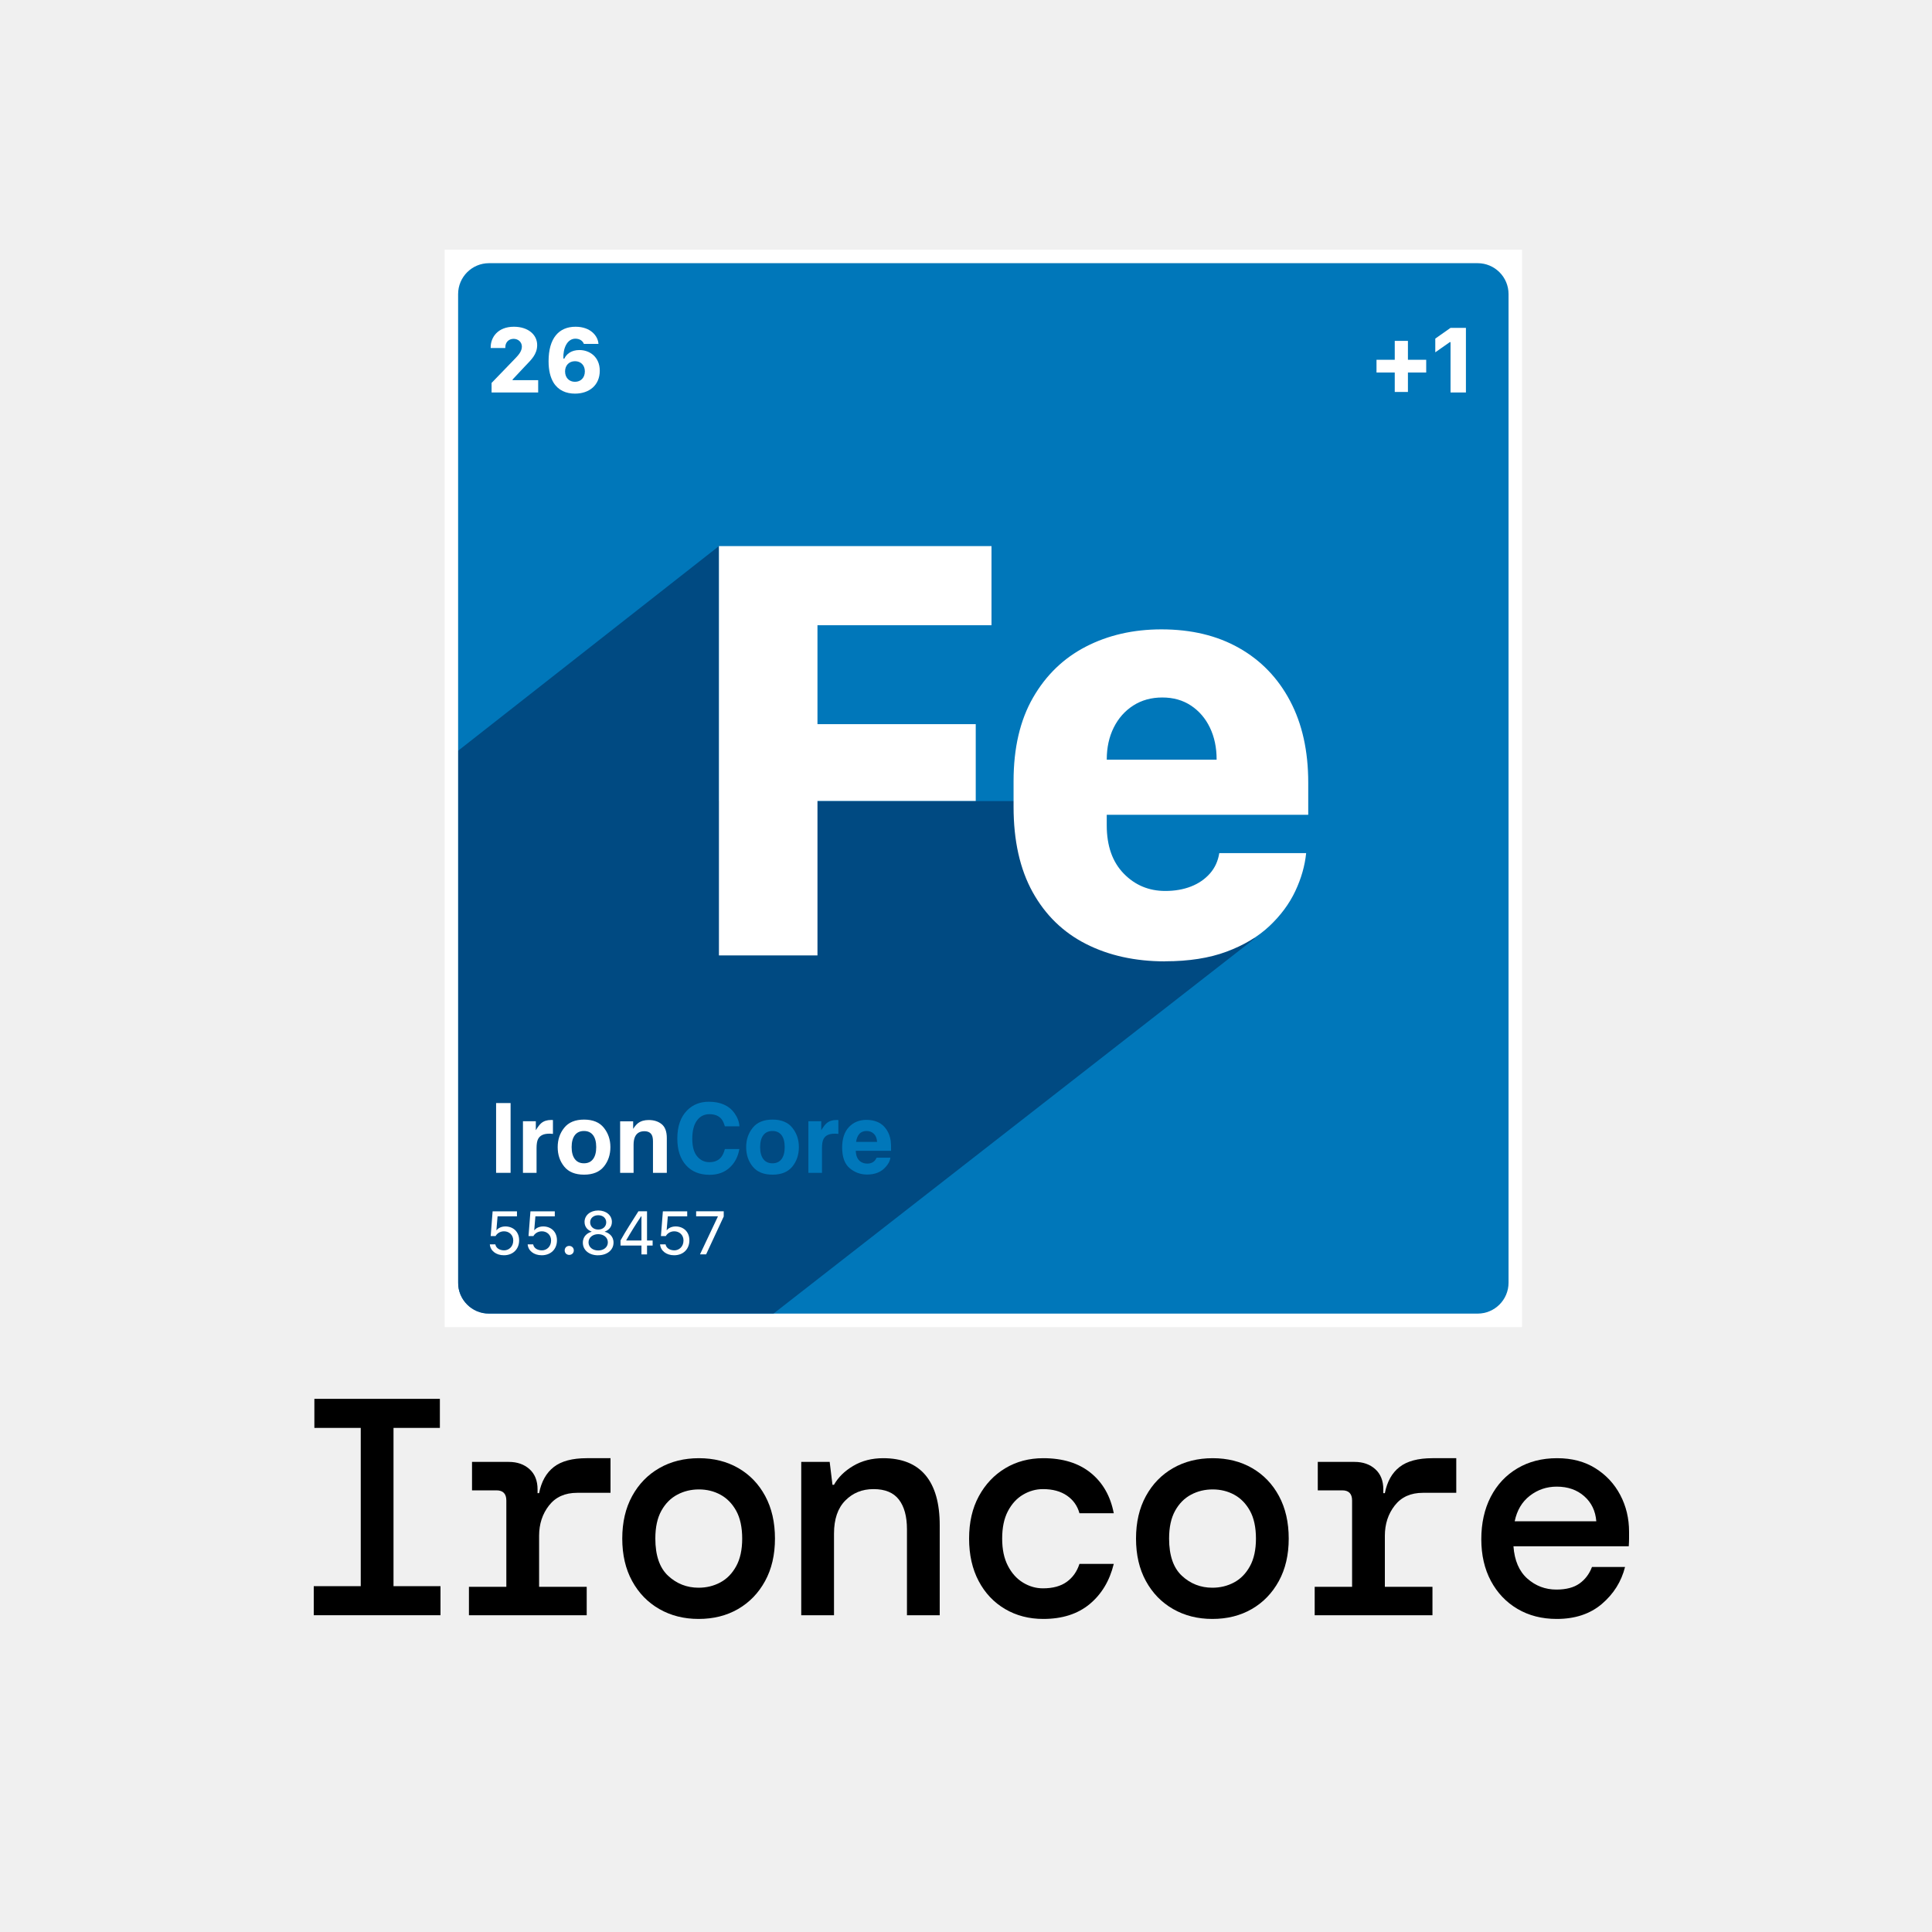
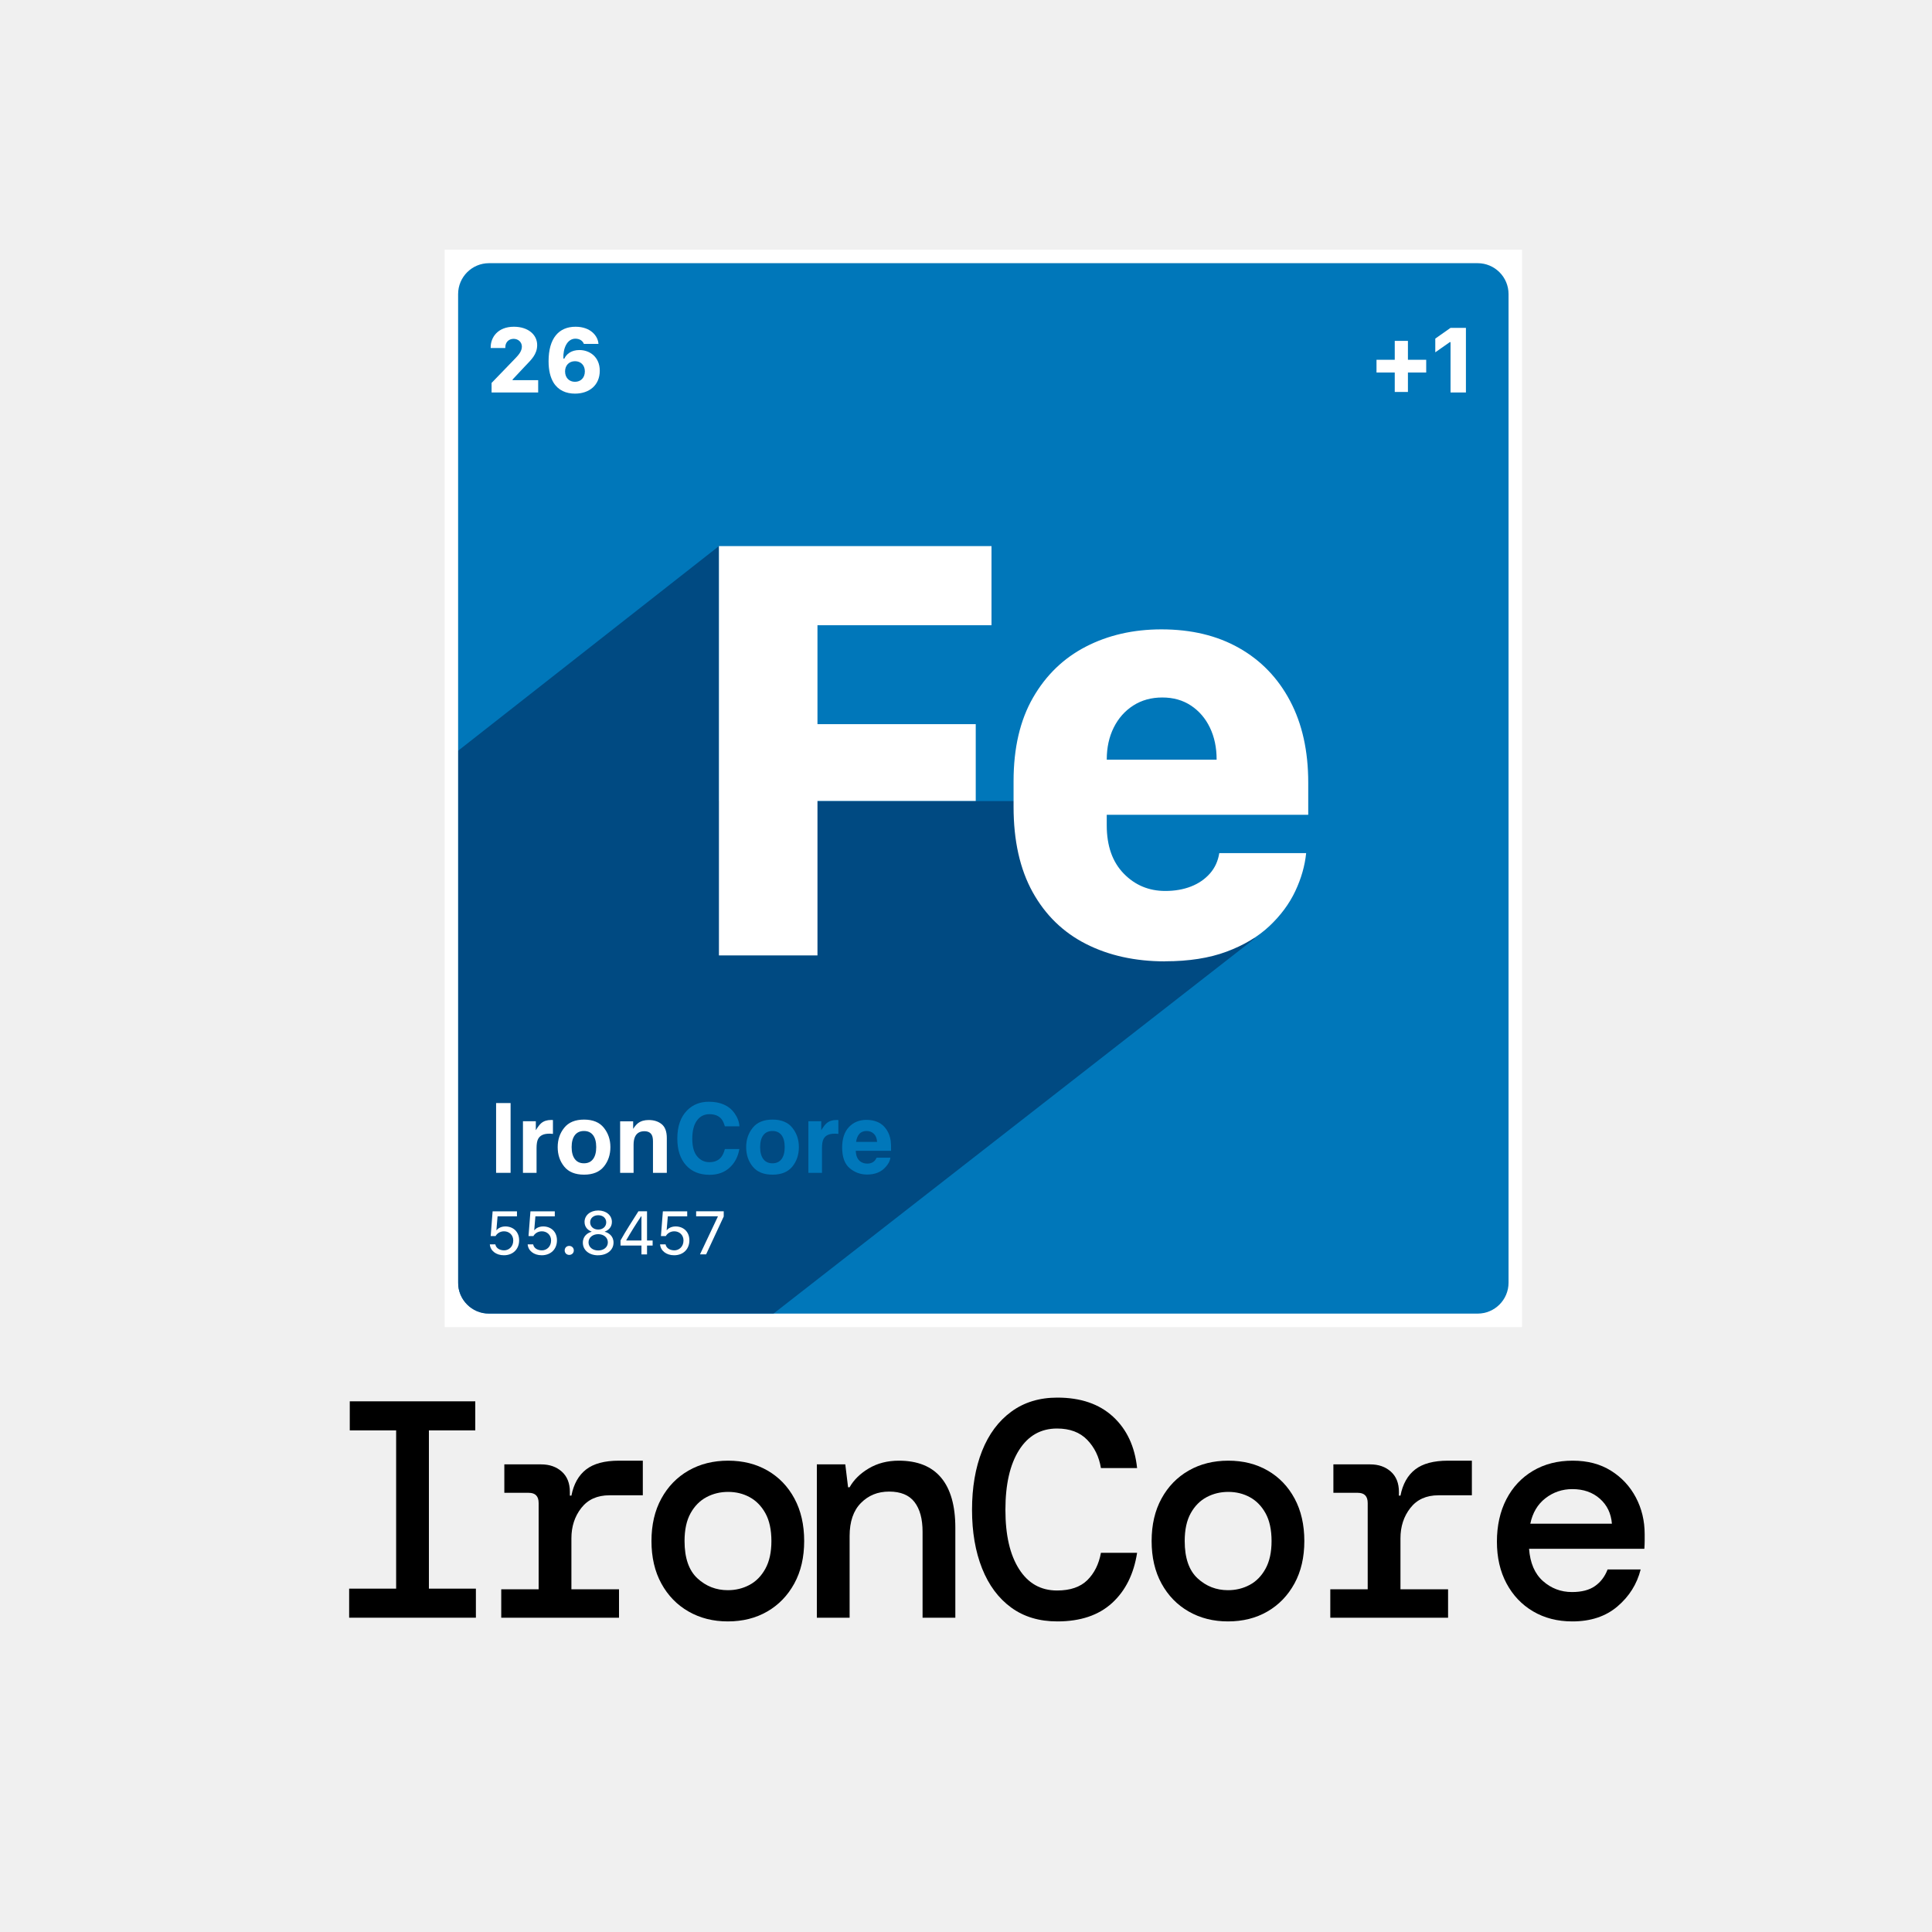
<svg xmlns="http://www.w3.org/2000/svg" id="Layer_1" data-name="Layer 1" viewBox="0 0 500 500">
  <defs>
    <style>
      .cls-1 {
        mask: url(#mask);
      }

      .cls-2 {
        fill: #004a82;
      }

      .cls-3 {
        isolation: isolate;
      }

      .cls-4 {
        fill: #fff;
      }

      .cls-5 {
        fill: #0077ba;
      }
    </style>
    <mask id="mask" x="118.56" y="68.11" width="271.85" height="271.85" maskUnits="userSpaceOnUse">
      <g id="mask-1he0h8_xwz-2" data-name="mask-1he0h8 xwz-2">
        <rect id="path-1he0h8_xwz-1" data-name="path-1he0h8 xwz-1" class="cls-4" x="118.56" y="68.11" width="271.85" height="271.85" rx="8" ry="8" />
      </g>
    </mask>
  </defs>
  <g id="Page-1">
    <g id="ironcore">
      <rect id="Rectangle" class="cls-4" x="115.08" y="64.63" width="278.82" height="278.82" />
      <g id="Path">
        <g id="Mask">
          <rect id="path-3ulh_37f8a-1" data-name="path-3ulh 37f8a-1" class="cls-5" x="118.56" y="68.11" width="271.85" height="271.85" rx="8" ry="8" />
        </g>
        <g id="Clipped">
          <g class="cls-1">
            <polygon id="Path-2" data-name="Path" class="cls-2" points="186.06 141.33 186.06 207.32 286.43 207.32 286.43 242.82 324.79 242.82 200.18 339.96 118.56 339.96 118.56 194.29 186.06 141.33" />
          </g>
        </g>
      </g>
      <g id="Group">
        <g id="_1" data-name="+1">
          <polygon id="Path-3" data-name="Path" class="cls-4" points="364.37 96.41 369.1 96.41 369.1 93.11 364.37 93.11 364.37 88.22 360.96 88.22 360.96 93.11 356.24 93.11 356.24 96.41 360.96 96.41 360.96 101.44 364.37 101.44 364.37 96.41" />
          <polygon id="Path-4" data-name="Path" class="cls-4" points="379.38 101.57 379.38 84.85 375.4 84.85 371.45 87.63 371.45 91.18 375.2 88.55 375.4 88.55 375.4 101.57 379.38 101.57" />
        </g>
        <g id="Fe">
          <polygon id="Path-5" data-name="Path" class="cls-4" points="211.56 247.26 211.56 207.28 252.52 207.28 252.52 187.41 211.56 187.41 211.56 161.81 256.6 161.81 256.6 141.33 186.06 141.33 186.06 247.26 211.56 247.26" />
          <path id="Shape" class="cls-4" d="M301.55,248.78c6.13,0,11.42-.83,15.88-2.49,4.46-1.66,8.15-3.86,11.08-6.61,2.92-2.75,5.16-5.77,6.71-9.06s2.48-6.57,2.81-9.83h-22.48c-.33,2.05-1.13,3.81-2.42,5.27s-2.92,2.59-4.89,3.36-4.19,1.16-6.66,1.16c-4.26,0-7.85-1.5-10.77-4.51-2.92-3.01-4.38-7.15-4.38-12.43v-2.78h52.14v-8.33c0-8.16-1.56-15.2-4.69-21.12s-7.53-10.5-13.21-13.71c-5.68-3.22-12.37-4.82-20.08-4.82-7.27,0-13.8,1.49-19.57,4.47-5.77,2.98-10.33,7.38-13.68,13.21s-5.03,13.03-5.03,21.62v6.62c0,8.78,1.65,16.14,4.94,22.08,3.3,5.94,7.89,10.41,13.8,13.41,5.9,3,12.73,4.51,20.49,4.51ZM286.43,196.6v-.08c0-3.07.6-5.81,1.8-8.22s2.88-4.31,5.04-5.7,4.66-2.09,7.53-2.09,5.32.7,7.42,2.09,3.74,3.29,4.9,5.7,1.74,5.15,1.74,8.22v.08h-28.43Z" />
        </g>
        <g id="_26" data-name="26">
          <path id="Path-6" data-name="Path" class="cls-4" d="M130.78,90.07v-.26c0-1.12.8-2.12,2.14-2.12,1.23,0,2.14.88,2.14,2.01,0,1.27-.97,2.29-1.84,3.19l-6,6.21v2.48h12.06v-3.19h-6.62v-.18l3.37-3.59c1.37-1.45,2.99-2.88,2.99-5.32,0-2.7-2.36-4.74-6.03-4.74-4.15,0-6,2.73-6,5.29v.22h3.79Z" />
          <path id="Shape-2" data-name="Shape" class="cls-4" d="M154.88,89c-.11-2.02-2.01-4.44-5.93-4.44-4.33,0-6.98,2.99-6.98,8.93,0,2.4.48,4.2,1.27,5.51,1.24,2.03,3.27,2.87,5.56,2.87,3.7,0,6.42-2.18,6.42-5.93,0-3.55-2.59-5.35-5.27-5.35-2.14,0-3.37,1.08-3.9,2.21h-.25c-.11-2.68.99-5.15,3.11-5.15,1.19,0,1.94.64,2.19,1.35h3.76ZM146.24,96.11c0-1.54,1.03-2.63,2.57-2.63,1.42,0,2.55.96,2.55,2.63s-1.07,2.7-2.56,2.7-2.56-1.04-2.56-2.7Z" />
        </g>
        <g id="_55.8457" data-name="55.8457">
          <path id="Path-7" data-name="Path" class="cls-4" d="M126.77,322.03c.11,1.63,1.58,2.83,3.63,2.83,2.35,0,3.95-1.57,3.95-3.87s-1.62-3.59-3.56-3.59c-1.23,0-2.01.6-2.24.96h-.08l.3-3.57h5.02v-1.3h-6.3l-.5,6.4h1.27c.3-.55,1.04-1.23,2.19-1.23,1.26,0,2.38.9,2.38,2.37,0,1.67-1.21,2.56-2.35,2.56-1.02,0-2.07-.44-2.29-1.55h-1.44Z" />
          <path id="Path-8" data-name="Path" class="cls-4" d="M136.56,322.03c.11,1.63,1.58,2.83,3.63,2.83,2.35,0,3.95-1.57,3.95-3.87s-1.62-3.59-3.56-3.59c-1.23,0-2.01.6-2.24.96h-.08l.3-3.57h5.02v-1.3h-6.3l-.5,6.4h1.27c.3-.55,1.04-1.23,2.19-1.23,1.26,0,2.38.9,2.38,2.37,0,1.67-1.21,2.56-2.35,2.56-1.02,0-2.07-.44-2.29-1.55h-1.44Z" />
          <path id="Path-9" data-name="Path" class="cls-4" d="M146.14,323.62c0,.66.52,1.15,1.17,1.15.68,0,1.19-.49,1.19-1.15,0-.69-.51-1.18-1.19-1.18s-1.17.49-1.17,1.18Z" />
          <path id="Shape-3" data-name="Shape" class="cls-4" d="M154.78,324.86c2.33,0,4-1.34,4-3.28,0-1.73-1.31-2.56-2.25-2.79v-.07c.75-.25,1.83-1,1.83-2.48,0-1.72-1.49-2.97-3.54-2.97s-3.54,1.25-3.54,2.97c0,1.46,1.03,2.22,1.81,2.48v.07c-.93.23-2.25,1.05-2.25,2.81,0,1.94,1.63,3.27,3.94,3.27ZM154.82,318.21c-1.2,0-2.09-.77-2.09-1.87s.89-1.84,2.09-1.84,2.07.74,2.07,1.84-.87,1.87-2.07,1.87ZM154.82,323.62c-1.42,0-2.51-.85-2.51-2.1s1.09-2.12,2.51-2.12,2.49.87,2.49,2.12-1.07,2.1-2.49,2.1Z" />
          <path id="Shape-4" data-name="Shape" class="cls-4" d="M165.22,313.48c-1.58,2.52-3.24,5.03-4.63,7.55v1.32h5.42v2.29h1.44v-2.29h1.45v-1.31h-1.45v-7.56h-2.22ZM162.08,321.03v-.07c1.17-2.05,2.55-4.25,3.85-6.19h.08v6.27h-3.93Z" />
          <path id="Path-10" data-name="Path" class="cls-4" d="M170.83,322.03c.11,1.63,1.58,2.83,3.63,2.83,2.35,0,3.95-1.57,3.95-3.87s-1.62-3.59-3.56-3.59c-1.23,0-2.01.6-2.24.96h-.08l.3-3.57h5.02v-1.3h-6.3l-.5,6.4h1.27c.3-.55,1.04-1.23,2.19-1.23,1.26,0,2.38.9,2.38,2.37,0,1.67-1.21,2.56-2.35,2.56-1.02,0-2.07-.44-2.29-1.55h-1.44Z" />
          <polygon id="Path-11" data-name="Path" class="cls-4" points="180.16 313.48 180.16 314.78 185.77 314.78 185.77 314.87 181.16 324.63 182.74 324.63 187.3 314.83 187.3 313.48 180.16 313.48" />
        </g>
        <g id="IronCore" class="cls-3">
          <g class="cls-3">
            <path class="cls-4" d="M128.39,285.47h3.75v18.06h-3.75v-18.06Z" />
            <path class="cls-4" d="M142.09,293.4c-1.41,0-2.35.46-2.83,1.37-.27.51-.4,1.31-.4,2.38v6.38h-3.52v-13.36h3.33v2.33c.54-.89,1.01-1.5,1.41-1.83.65-.55,1.5-.82,2.55-.82.07,0,.12,0,.17,0s.15.01.3.02v3.58c-.22-.02-.42-.04-.59-.05-.17,0-.31-.01-.42-.01Z" />
            <path class="cls-4" d="M156.28,291.87c1.13,1.41,1.69,3.08,1.69,5.01s-.56,3.64-1.69,5.03c-1.13,1.39-2.84,2.09-5.13,2.09s-4.01-.7-5.13-2.09c-1.13-1.39-1.69-3.07-1.69-5.03s.56-3.6,1.69-5.01c1.13-1.41,2.84-2.12,5.13-2.12s4.01.71,5.13,2.12ZM151.13,292.7c-1.02,0-1.81.36-2.36,1.08-.55.72-.83,1.75-.83,3.09s.28,2.37.83,3.1c.55.73,1.34,1.09,2.36,1.09s1.81-.36,2.35-1.09c.55-.73.82-1.76.82-3.1s-.27-2.37-.82-3.09c-.55-.72-1.33-1.08-2.35-1.08Z" />
            <path class="cls-4" d="M166.75,292.76c-1.18,0-2,.5-2.44,1.51-.23.53-.34,1.21-.34,2.03v7.23h-3.48v-13.33h3.37v1.95c.45-.69.87-1.18,1.27-1.48.72-.54,1.63-.81,2.73-.81,1.38,0,2.51.36,3.39,1.08.88.72,1.32,1.92,1.32,3.6v8.99h-3.58v-8.12c0-.7-.09-1.24-.28-1.62-.34-.69-1-1.03-1.96-1.03Z" />
          </g>
          <g class="cls-3">
            <g>
              <path class="cls-5" d="M188.82,302.19c-1.35,1.23-3.07,1.85-5.17,1.85-2.6,0-4.64-.83-6.13-2.5-1.49-1.67-2.23-3.97-2.23-6.89,0-3.15.85-5.58,2.54-7.29,1.47-1.49,3.34-2.23,5.61-2.23,3.04,0,5.26,1,6.67,2.99.78,1.12,1.19,2.24,1.25,3.37h-3.77c-.24-.87-.56-1.52-.94-1.96-.69-.78-1.7-1.18-3.05-1.18s-2.45.55-3.25,1.66c-.79,1.11-1.19,2.67-1.19,4.7s.42,3.54,1.26,4.55c.84,1.01,1.9,1.51,3.19,1.51s2.33-.43,3.03-1.3c.38-.47.7-1.16.96-2.1h3.74c-.33,1.97-1.16,3.57-2.5,4.8Z" />
              <path class="cls-5" d="M205.06,291.87c1.13,1.41,1.69,3.08,1.69,5.01s-.56,3.64-1.69,5.03c-1.13,1.39-2.84,2.09-5.13,2.09s-4.01-.7-5.13-2.09c-1.13-1.39-1.69-3.07-1.69-5.03s.56-3.6,1.69-5.01c1.13-1.41,2.84-2.12,5.13-2.12s4.01.71,5.13,2.12ZM199.91,292.7c-1.02,0-1.81.36-2.36,1.08-.55.72-.83,1.75-.83,3.09s.28,2.37.83,3.1c.55.73,1.34,1.09,2.36,1.09s1.81-.36,2.35-1.09c.55-.73.82-1.76.82-3.1s-.27-2.37-.82-3.09c-.55-.72-1.33-1.08-2.35-1.08Z" />
              <path class="cls-5" d="M215.96,293.4c-1.41,0-2.35.46-2.83,1.37-.27.51-.4,1.31-.4,2.38v6.38h-3.52v-13.36h3.33v2.33c.54-.89,1.01-1.5,1.41-1.83.65-.55,1.5-.82,2.55-.82.07,0,.12,0,.17,0s.15.01.3.02v3.58c-.22-.02-.42-.04-.59-.05-.17,0-.31-.01-.42-.01Z" />
              <path class="cls-5" d="M230.44,299.61c-.09.79-.5,1.6-1.24,2.41-1.14,1.3-2.74,1.95-4.8,1.95-1.7,0-3.2-.55-4.5-1.64-1.3-1.09-1.95-2.88-1.95-5.34,0-2.31.59-4.08,1.76-5.32,1.17-1.23,2.69-1.85,4.56-1.85,1.11,0,2.11.21,3,.62.89.42,1.63,1.07,2.21,1.97.52.79.86,1.71,1.02,2.76.09.61.13,1.5.11,2.65h-9.14c.05,1.34.47,2.28,1.26,2.82.48.33,1.06.5,1.74.5.72,0,1.3-.2,1.75-.61.25-.22.46-.53.65-.92h3.57ZM226.99,295.52c-.06-.92-.34-1.62-.84-2.1-.5-.48-1.13-.72-1.87-.72-.81,0-1.44.25-1.88.76-.45.51-.73,1.19-.84,2.06h5.43Z" />
            </g>
          </g>
        </g>
      </g>
    </g>
  </g>
  <g>
-     <path d="M81.2,418.02v-7.52h12.16v-40.96h-12v-7.52h32.48v7.52h-12v40.96h12.16v7.52h-32.8Z" />
-     <path d="M121.36,418.02v-7.36h9.68v-22.32c0-1.76-.85-2.64-2.56-2.64h-6.32v-7.36h9.52c2.19,0,3.97.63,5.36,1.88,1.39,1.25,2.08,3,2.08,5.24v.96h.4c.59-2.99,1.85-5.24,3.8-6.76,1.95-1.52,4.79-2.28,8.52-2.28h6.16v8.96h-8.64c-3.15,0-5.57,1.09-7.28,3.28-1.71,2.19-2.56,4.8-2.56,7.84v13.2h12.32v7.36h-30.48Z" />
-     <path d="M180.8,418.98c-3.79,0-7.17-.85-10.16-2.56-2.99-1.71-5.33-4.12-7.04-7.24-1.71-3.12-2.56-6.79-2.56-11s.85-7.88,2.56-11c1.71-3.12,4.05-5.53,7.04-7.24,2.99-1.71,6.4-2.56,10.24-2.56s7.24.85,10.2,2.56c2.96,1.71,5.28,4.12,6.96,7.24,1.68,3.12,2.52,6.79,2.52,11s-.85,7.88-2.56,11c-1.71,3.12-4.04,5.53-7,7.24-2.96,1.71-6.36,2.56-10.2,2.56ZM180.8,410.9c2.03,0,3.89-.45,5.6-1.36,1.71-.91,3.08-2.31,4.12-4.2,1.04-1.89,1.56-4.28,1.56-7.16s-.52-5.33-1.56-7.2c-1.04-1.87-2.4-3.25-4.08-4.16-1.68-.91-3.53-1.36-5.56-1.36s-3.89.45-5.6,1.36c-1.71.91-3.08,2.29-4.12,4.16-1.04,1.87-1.56,4.27-1.56,7.2,0,4.37,1.11,7.59,3.32,9.64,2.21,2.05,4.84,3.08,7.88,3.08Z" />
-     <path d="M207.36,418.02v-39.68h7.36l.72,5.92h.4c1.07-1.92,2.72-3.55,4.96-4.88s4.83-2,7.76-2c4.85,0,8.51,1.47,10.96,4.4,2.45,2.93,3.68,7.25,3.68,12.96v23.28h-8.48v-22.24c0-3.31-.69-5.87-2.08-7.68-1.39-1.81-3.57-2.72-6.56-2.72s-5.37.99-7.32,2.96c-1.95,1.97-2.92,4.83-2.92,8.56v21.12h-8.48Z" />
-     <path d="M270,418.98c-3.68,0-6.97-.85-9.88-2.56-2.91-1.71-5.19-4.12-6.84-7.24-1.65-3.12-2.48-6.79-2.48-11s.84-7.87,2.52-10.96c1.68-3.09,3.96-5.51,6.84-7.24,2.88-1.73,6.16-2.6,9.84-2.6,5.07,0,9.16,1.27,12.28,3.8,3.12,2.53,5.11,6.01,5.96,10.44h-8.88c-.53-1.92-1.61-3.44-3.24-4.56-1.63-1.12-3.69-1.68-6.2-1.68-1.81,0-3.53.48-5.16,1.44-1.63.96-2.93,2.39-3.92,4.28-.99,1.89-1.48,4.25-1.48,7.08s.49,5.12,1.48,7.04c.99,1.92,2.29,3.37,3.92,4.36,1.63.99,3.35,1.48,5.16,1.48,2.56,0,4.61-.56,6.16-1.68,1.55-1.12,2.64-2.67,3.28-4.64h8.88c-1.07,4.37-3.15,7.84-6.24,10.4-3.09,2.56-7.09,3.84-12,3.84Z" />
-     <path d="M313.76,418.98c-3.79,0-7.17-.85-10.16-2.56-2.99-1.71-5.33-4.12-7.04-7.24-1.71-3.12-2.56-6.79-2.56-11s.85-7.88,2.56-11c1.71-3.12,4.05-5.53,7.04-7.24,2.99-1.71,6.4-2.56,10.24-2.56s7.24.85,10.2,2.56c2.96,1.71,5.28,4.12,6.96,7.24,1.68,3.12,2.52,6.79,2.52,11s-.85,7.88-2.56,11c-1.71,3.12-4.04,5.53-7,7.24-2.96,1.71-6.36,2.56-10.2,2.56ZM313.76,410.9c2.03,0,3.89-.45,5.6-1.36,1.71-.91,3.08-2.31,4.12-4.2,1.04-1.89,1.56-4.28,1.56-7.16s-.52-5.33-1.56-7.2c-1.04-1.87-2.4-3.25-4.08-4.16-1.68-.91-3.53-1.36-5.56-1.36s-3.89.45-5.6,1.36c-1.71.91-3.08,2.29-4.12,4.16-1.04,1.87-1.56,4.27-1.56,7.2,0,4.37,1.11,7.59,3.32,9.64,2.21,2.05,4.84,3.08,7.88,3.08Z" />
-     <path d="M340.24,418.02v-7.36h9.68v-22.32c0-1.76-.85-2.64-2.56-2.64h-6.32v-7.36h9.52c2.19,0,3.97.63,5.36,1.88,1.39,1.25,2.08,3,2.08,5.24v.96h.4c.59-2.99,1.85-5.24,3.8-6.76,1.95-1.52,4.79-2.28,8.52-2.28h6.16v8.96h-8.64c-3.15,0-5.57,1.09-7.28,3.28-1.71,2.19-2.56,4.8-2.56,7.84v13.2h12.32v7.36h-30.48Z" />
-     <path d="M402.88,418.98c-3.84,0-7.23-.87-10.16-2.6-2.93-1.73-5.23-4.15-6.88-7.24-1.65-3.09-2.48-6.69-2.48-10.8s.81-7.81,2.44-10.96c1.63-3.15,3.92-5.6,6.88-7.36s6.39-2.64,10.28-2.64,7.15.87,9.92,2.6c2.77,1.73,4.92,4.04,6.44,6.92s2.28,6.05,2.28,9.52v1.72c0,.61-.03,1.29-.08,2.04h-29.84c.27,3.68,1.47,6.47,3.6,8.36,2.13,1.89,4.64,2.84,7.52,2.84,2.51,0,4.49-.52,5.96-1.56,1.47-1.04,2.55-2.47,3.24-4.28h8.56c-.96,3.79-2.96,6.97-6,9.56-3.04,2.59-6.93,3.88-11.68,3.88ZM402.88,384.74c-2.61,0-4.93.79-6.96,2.36-2.03,1.57-3.33,3.77-3.92,6.6h21.12c-.21-2.67-1.25-4.83-3.12-6.48-1.87-1.65-4.24-2.48-7.12-2.48Z" />
+     <path d="M90.36,418.66v-7.52h12.16v-40.96h-12v-7.52h32.48v7.52h-12v40.96h12.16v7.52h-32.8Z" />
+     <path d="M129.72,418.66v-7.36h9.68v-22.32c0-1.76-.85-2.64-2.56-2.64h-6.32v-7.36h9.52c2.19,0,3.97.63,5.36,1.88,1.39,1.25,2.08,3,2.08,5.24v.96h.4c.59-2.99,1.85-5.24,3.8-6.76,1.95-1.52,4.79-2.28,8.52-2.28h6.16v8.96h-8.64c-3.15,0-5.57,1.09-7.28,3.28-1.71,2.19-2.56,4.8-2.56,7.84v13.2h12.32v7.36h-30.48Z" />
+     <path d="M188.36,419.62c-3.79,0-7.17-.85-10.16-2.56-2.99-1.71-5.33-4.12-7.04-7.24-1.71-3.12-2.56-6.79-2.56-11s.85-7.88,2.56-11c1.71-3.12,4.05-5.53,7.04-7.24,2.99-1.71,6.4-2.56,10.24-2.56s7.24.85,10.2,2.56c2.96,1.71,5.28,4.12,6.96,7.24,1.68,3.12,2.52,6.79,2.52,11s-.85,7.88-2.56,11c-1.71,3.12-4.04,5.53-7,7.24-2.96,1.71-6.36,2.56-10.2,2.56ZM188.36,411.54c2.03,0,3.89-.45,5.6-1.36,1.71-.91,3.08-2.31,4.12-4.2,1.04-1.89,1.56-4.28,1.56-7.16s-.52-5.33-1.56-7.2c-1.04-1.87-2.4-3.25-4.08-4.16-1.68-.91-3.53-1.36-5.56-1.36s-3.89.45-5.6,1.36c-1.71.91-3.08,2.29-4.12,4.16-1.04,1.87-1.56,4.27-1.56,7.2,0,4.37,1.11,7.59,3.32,9.64,2.21,2.05,4.84,3.08,7.88,3.08Z" />
+     <path d="M211.4,418.66v-39.68h7.36l.72,5.92h.4c1.07-1.92,2.72-3.55,4.96-4.88s4.83-2,7.76-2c4.85,0,8.51,1.47,10.96,4.4,2.45,2.93,3.68,7.25,3.68,12.96v23.28h-8.48v-22.24c0-3.31-.69-5.87-2.08-7.68-1.39-1.81-3.57-2.72-6.56-2.72s-5.37.99-7.32,2.96c-1.95,1.97-2.92,4.83-2.92,8.56v21.12h-8.48Z" />
+     <path d="M273.64,419.62c-4.69,0-8.68-1.2-11.96-3.6-3.28-2.4-5.79-5.77-7.52-10.12-1.73-4.35-2.6-9.4-2.6-15.16s.87-10.89,2.6-15.24c1.73-4.35,4.25-7.73,7.56-10.16,3.31-2.43,7.28-3.64,11.92-3.64,6.03,0,10.83,1.64,14.4,4.92,3.57,3.28,5.65,7.72,6.24,13.32h-9.36c-.48-2.93-1.67-5.37-3.56-7.32-1.89-1.95-4.49-2.92-7.8-2.92-4.21,0-7.49,1.87-9.84,5.6-2.35,3.73-3.52,8.88-3.52,15.44s1.17,11.61,3.52,15.32c2.35,3.71,5.63,5.56,9.84,5.56,3.41,0,6.03-.89,7.84-2.68,1.81-1.79,2.99-4.15,3.52-7.08h9.36c-.85,5.49-3.01,9.83-6.48,13-3.47,3.17-8.19,4.76-14.16,4.76Z" />
+     <path d="M317.8,419.62c-3.79,0-7.17-.85-10.16-2.56-2.99-1.71-5.33-4.12-7.04-7.24-1.71-3.12-2.56-6.79-2.56-11s.85-7.88,2.56-11c1.71-3.12,4.05-5.53,7.04-7.24,2.99-1.71,6.4-2.56,10.24-2.56s7.24.85,10.2,2.56c2.96,1.71,5.28,4.12,6.96,7.24,1.68,3.12,2.52,6.79,2.52,11s-.85,7.88-2.56,11c-1.71,3.12-4.04,5.53-7,7.24-2.96,1.71-6.36,2.56-10.2,2.56ZM317.8,411.54c2.03,0,3.89-.45,5.6-1.36,1.71-.91,3.08-2.31,4.12-4.2,1.04-1.89,1.56-4.28,1.56-7.16s-.52-5.33-1.56-7.2c-1.04-1.87-2.4-3.25-4.08-4.16-1.68-.91-3.53-1.36-5.56-1.36s-3.89.45-5.6,1.36c-1.71.91-3.08,2.29-4.12,4.16-1.04,1.87-1.56,4.27-1.56,7.2,0,4.37,1.11,7.59,3.32,9.64,2.21,2.05,4.84,3.08,7.88,3.08Z" />
+     <path d="M344.28,418.66v-7.36h9.68v-22.32c0-1.76-.85-2.64-2.56-2.64h-6.32v-7.36h9.52c2.19,0,3.97.63,5.36,1.88,1.39,1.25,2.08,3,2.08,5.24v.96h.4c.59-2.99,1.85-5.24,3.8-6.76,1.95-1.52,4.79-2.28,8.52-2.28h6.16v8.96h-8.64c-3.15,0-5.57,1.09-7.28,3.28-1.71,2.19-2.56,4.8-2.56,7.84v13.2h12.32v7.36h-30.48Z" />
+     <path d="M406.92,419.62c-3.84,0-7.23-.87-10.16-2.6-2.93-1.73-5.23-4.15-6.88-7.24-1.65-3.09-2.48-6.69-2.48-10.8s.81-7.81,2.44-10.96c1.63-3.15,3.92-5.6,6.88-7.36,2.96-1.76,6.39-2.64,10.28-2.64s7.15.87,9.92,2.6c2.77,1.73,4.92,4.04,6.44,6.92,1.52,2.88,2.28,6.05,2.28,9.52v1.72c0,.61-.03,1.29-.08,2.04h-29.84c.27,3.68,1.47,6.47,3.6,8.36,2.13,1.89,4.64,2.84,7.52,2.84,2.51,0,4.49-.52,5.96-1.56,1.47-1.04,2.55-2.47,3.24-4.28h8.56c-.96,3.79-2.96,6.97-6,9.56-3.04,2.59-6.93,3.88-11.68,3.88ZM406.92,385.38c-2.61,0-4.93.79-6.96,2.36-2.03,1.57-3.33,3.77-3.92,6.6h21.12c-.21-2.67-1.25-4.83-3.12-6.48-1.87-1.65-4.24-2.48-7.12-2.48Z" />
  </g>
</svg>
